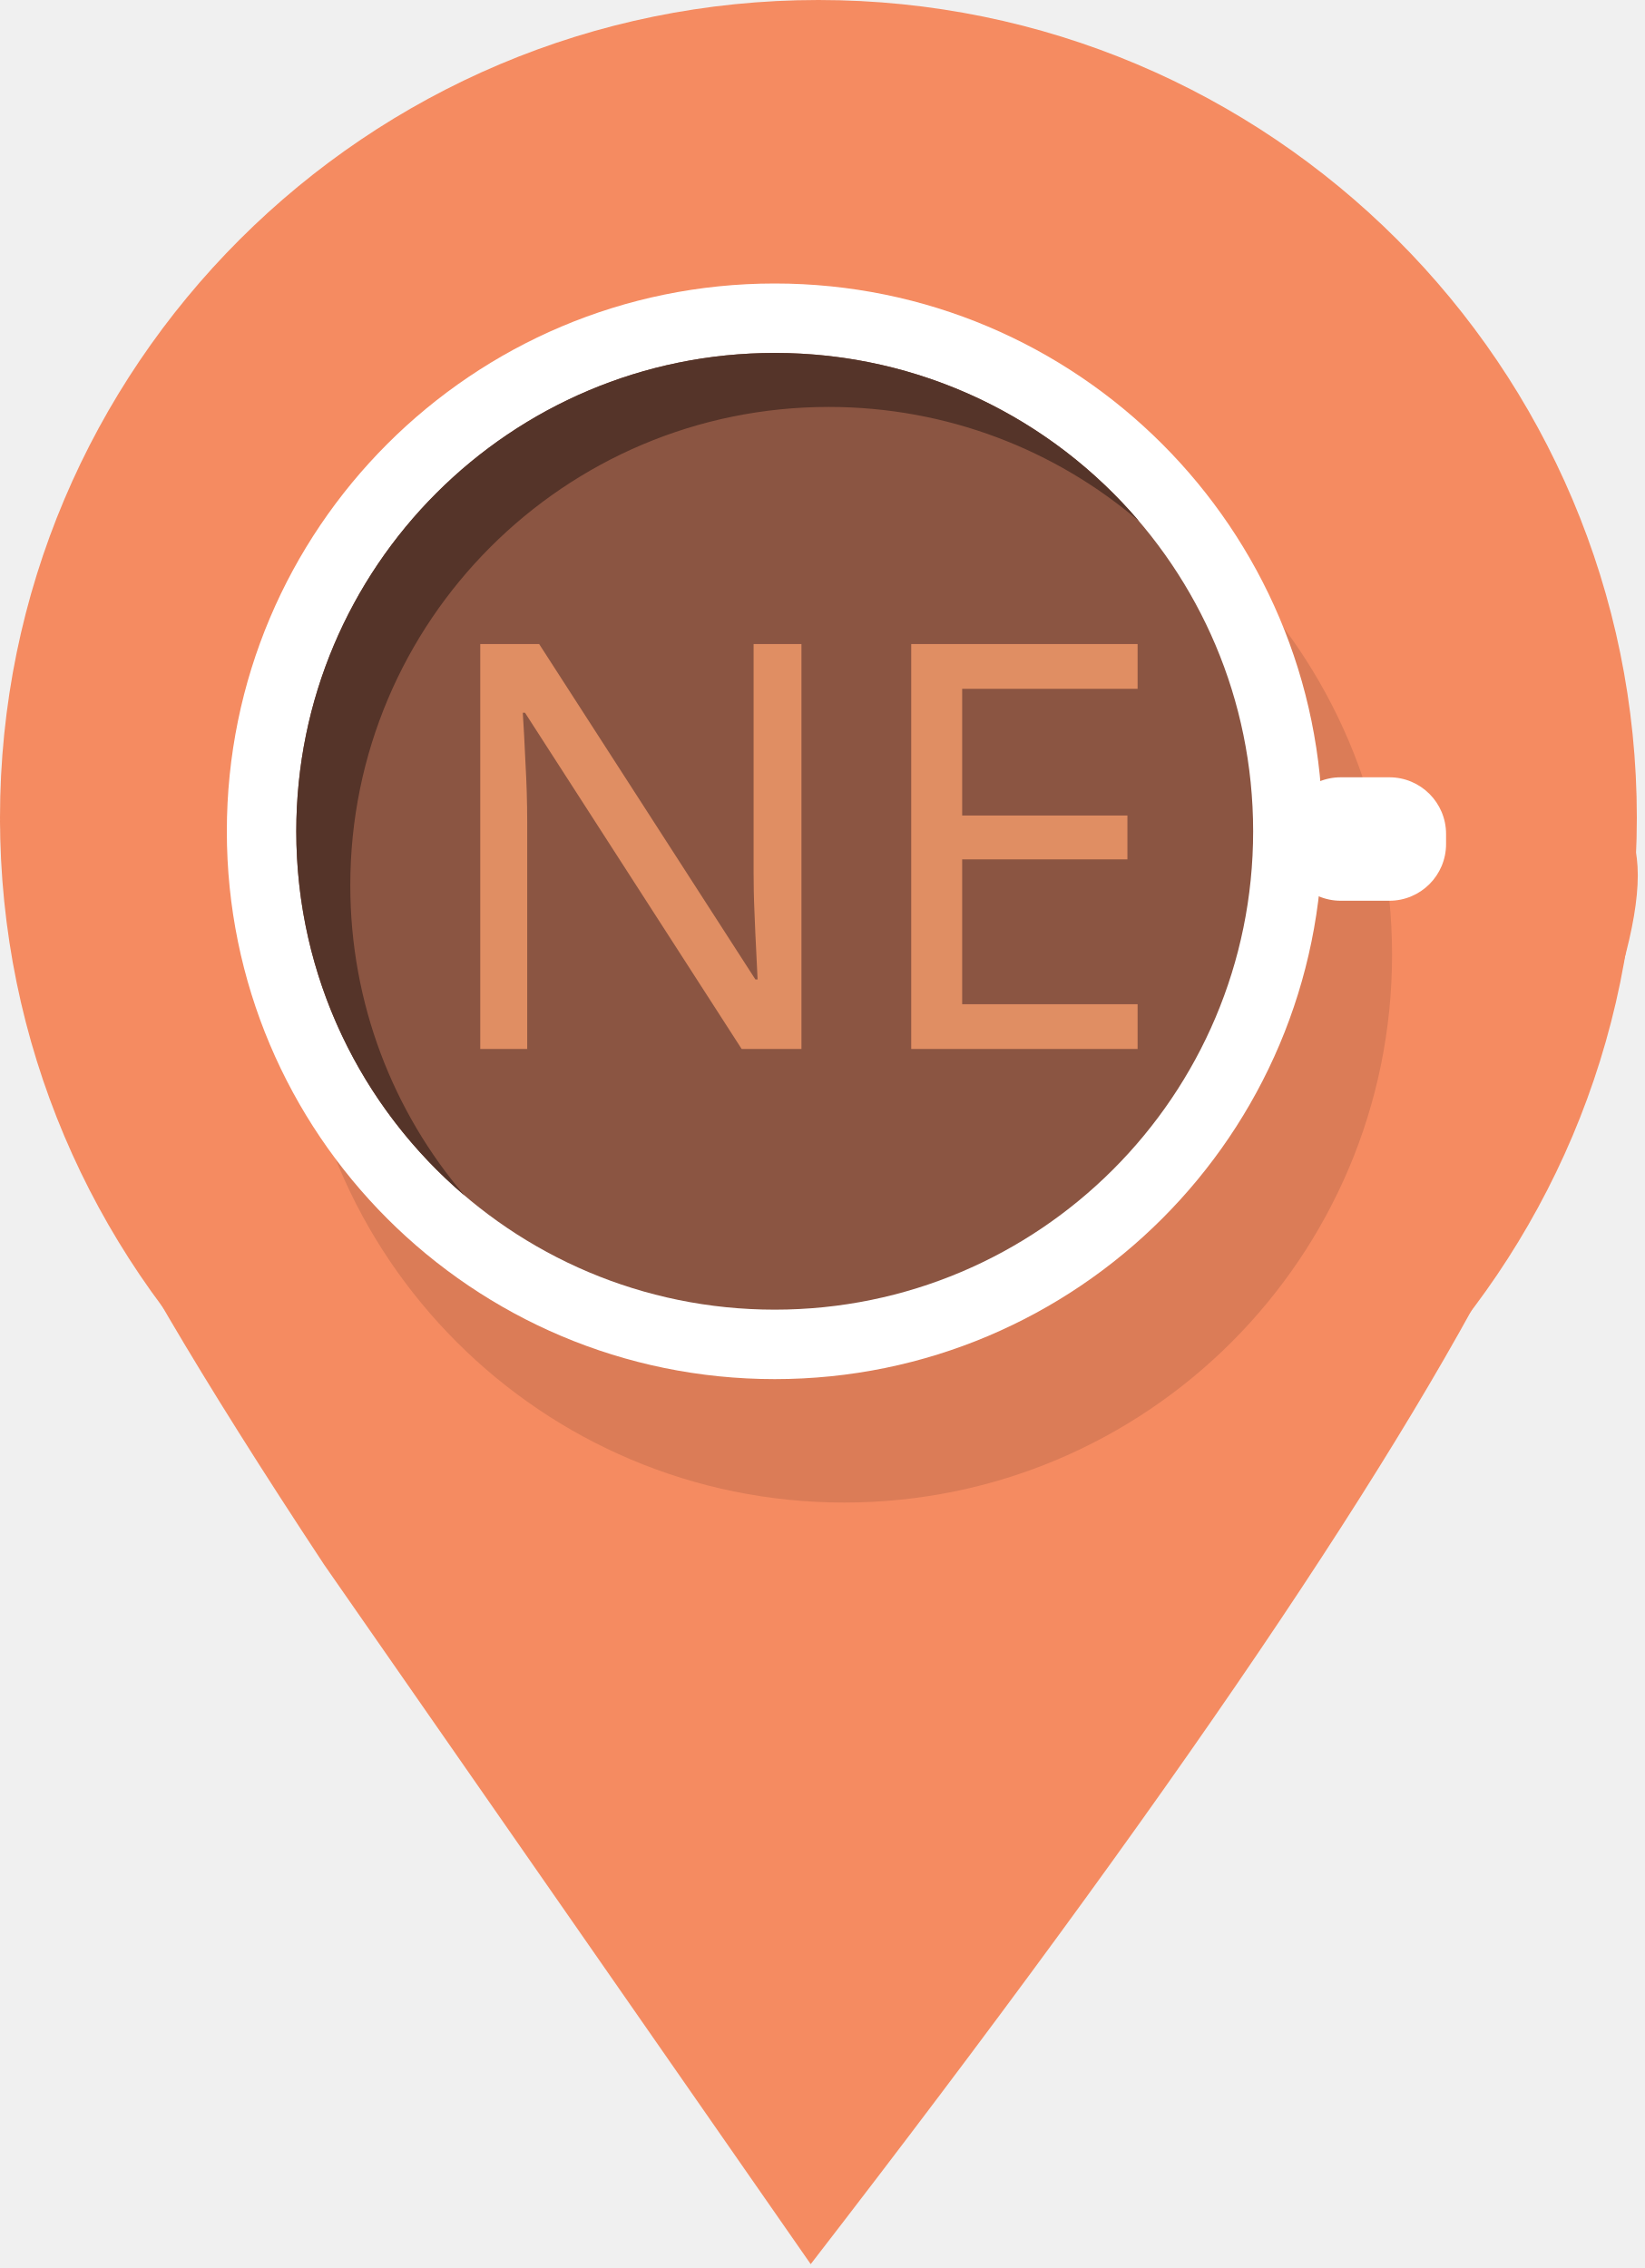
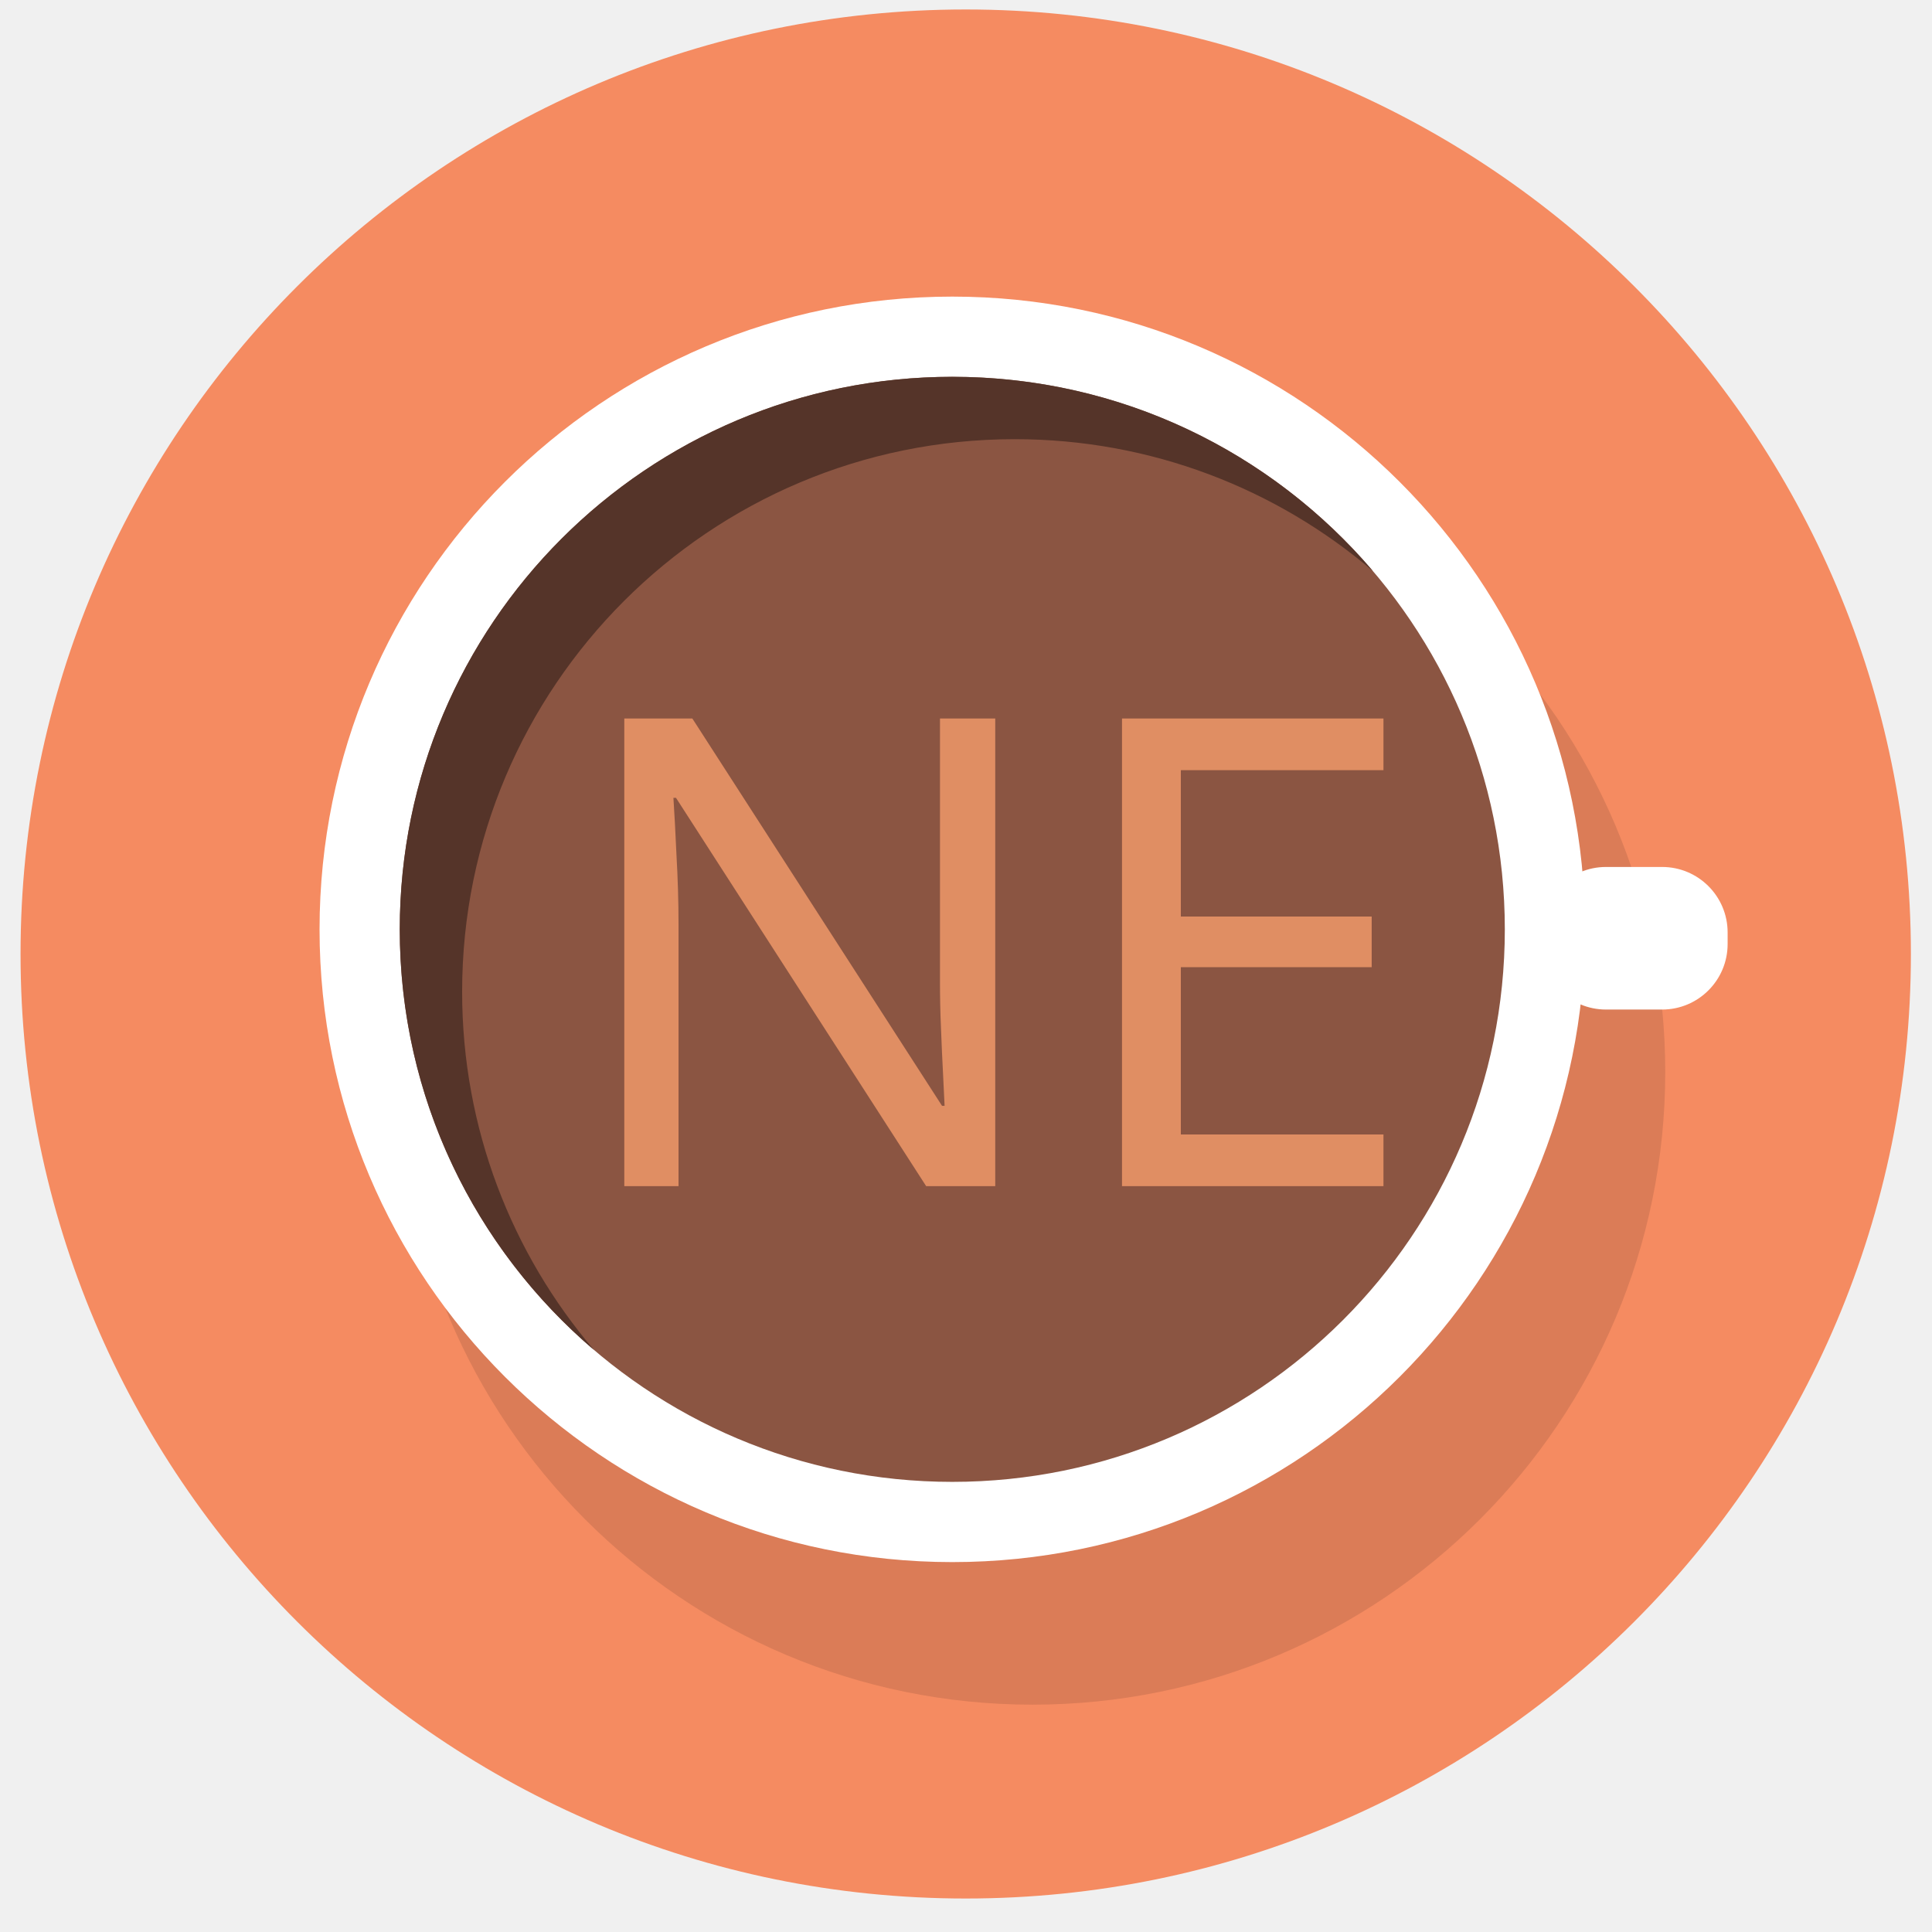
- <svg xmlns="http://www.w3.org/2000/svg" width="58px" height="80px" viewBox="0 0 58 80" version="1.1">
-   <g id="Landing-Page" stroke="none" stroke-width="1" fill="none" fill-rule="evenodd">
-     <g id="Desktop-HD" transform="translate(-252, -25)">
-       <g id="icon" transform="translate(252, 25)">
-         <g id="ek55e2hsnl9m5" fill="#F58B61">
-           <path d="M28.592,79.864 C41.299,63.421 49.649,51.088 53.643,42.867 C57.637,34.645 58.726,29.925 56.911,28.707 L0,28.936 C0.416,33.334 1.323,37.14 2.723,40.355 C4.123,43.569 7.027,48.517 11.437,55.199 L28.592,79.864 Z" id="ek55e2hsnl9m6" />
-           <ellipse id="ek55e2hsnl9m7" cx="28.864" cy="28.844" rx="28.864" ry="28.844" />
+ <svg xmlns="http://www.w3.org/2000/svg" width="59px" height="59px" viewBox="0 0 59 59" version="1.1">
+   <g id="Page-1" stroke="none" stroke-width="1" fill="none" fill-rule="evenodd">
+     <g id="icon" transform="translate(0.627417, 0.289451)">
+       <g id="ek55e2hsnl9m5" fill="#F58B61" fill-rule="nonzero">
+         <ellipse id="ek55e2hsnl9m7" cx="28.864" cy="28.844" rx="28.864" ry="28.844" />
+       </g>
+       <g id="ek55e2hsnl9m8" transform="translate(9.131215, 8.768344)">
+         <circle id="ek55e2hsnl9m9" fill="#DB7C57" fill-rule="nonzero" cx="21.772" cy="23.677" r="19.323" />
+         <circle id="ek55e2hsnl9m10" fill="#FFFFFF" fill-rule="nonzero" cx="19.323" cy="19.323" r="19.323" />
+         <circle id="ek55e2hsnl9m11" fill="#8B5542" fill-rule="nonzero" cx="19.323" cy="19.323" r="16.873" />
+         <g id="ek55e2hsnl9m12_to" opacity="0" transform="translate(6.654555, 7.450717)" stroke="#8D6757" stroke-width="2">
+           <g id="ek55e2hsnl9m12_ts" transform="translate(11.74245, 13.19182) rotate(180) translate(-11.74245, -13.19182) translate(0.242454, 0.691821)">
+             <path d="M11.52,24.459 C16.451,22.746 20.657,18.686 21.072,14.993 C24.631,12.118 19.959,12.291 20.355,6.837 C19.694,3.63 15.128,1.183 12.903,1.183 C4.943,-2.556 4.764,3.919 2.964,5.527 C1.776,8.838 -1.556,10.253 1.569,14.993 C1.569,16.892 4.007,16.998 4.129,20.023 C6.209,25.124 9.29,25.612 11.52,24.459 Z" id="ek55e2hsnl9m12" style="mix-blend-mode: soft-light;" />
+           </g>
        </g>
-         <g id="ek55e2hsnl9m8" transform="translate(8, 10)">
-           <circle id="ek55e2hsnl9m9" fill="#DB7C57" cx="21.772" cy="23.677" r="19.323" />
-           <circle id="ek55e2hsnl9m10" fill="#FFFFFF" cx="19.323" cy="19.323" r="19.323" />
-           <circle id="ek55e2hsnl9m11" fill="#8B5542" cx="19.323" cy="19.323" r="16.873" />
-           <g id="ek55e2hsnl9m12_to" transform="translate(6.654555, 7.450717)" opacity="0" stroke="#8D6757" stroke-width="2">
-             <g id="ek55e2hsnl9m12_ts" transform="translate(11.74245, 13.19182) rotate(180) translate(-11.74245, -13.19182) translate(0.242454, 0.691821)">
-               <path d="M11.52,24.459 C16.451,22.746 20.657,18.686 21.072,14.993 C24.631,12.118 19.959,12.291 20.355,6.837 C19.694,3.63 15.128,1.183 12.903,1.183 C4.943,-2.556 4.764,3.919 2.964,5.527 C1.776,8.838 -1.556,10.253 1.569,14.993 C1.569,16.892 4.007,16.998 4.129,20.023 C6.209,25.124 9.29,25.612 11.52,24.459 Z" id="ek55e2hsnl9m12" style="mix-blend-mode: soft-light;" />
-             </g>
+         <g id="ek55e2hsnl9m13_to" opacity="0" transform="translate(9.551177, 11.08453)" stroke="#000000" stroke-opacity="0.71" stroke-width="2">
+           <g id="ek55e2hsnl9m13_ts" transform="translate(9.34372, 9) scale(-1, 1) translate(-9.34372, -9) translate(0.34372, 0)">
+             <path d="M8.889,17.244 C12.444,15.382 17.422,12.587 17.422,8.68 C17.422,6.854 15.364,4.696 13.866,3.095 C12.158,1.269 10.876,0.116 8.889,0.116 C6.805,0.116 5.027,1.132 3.2,3.095 C1.756,4.647 0,6.955 0,8.68 C0,10.398 1.742,10.61 3.2,12.403 C5.057,14.688 6.897,18.287 8.889,17.244 Z" id="ek55e2hsnl9m13" style="mix-blend-mode: soft-light;" />
          </g>
-           <g id="ek55e2hsnl9m13_to" transform="translate(9.551177, 11.08453)" opacity="0" stroke="#000000" stroke-opacity="0.71" stroke-width="2">
-             <g id="ek55e2hsnl9m13_ts" transform="translate(9.34372, 9) scale(-1, 1) translate(-9.34372, -9) translate(0.34372, 0)">
-               <path d="M8.889,17.244 C12.444,15.382 17.422,12.587 17.422,8.68 C17.422,6.854 15.364,4.696 13.866,3.095 C12.158,1.269 10.876,0.116 8.889,0.116 C6.805,0.116 5.027,1.132 3.2,3.095 C1.756,4.647 0,6.955 0,8.68 C0,10.398 1.742,10.61 3.2,12.403 C5.057,14.688 6.897,18.287 8.889,17.244 Z" id="ek55e2hsnl9m13" style="mix-blend-mode: soft-light;" />
-             </g>
+         </g>
+         <g id="ek55e2hsnl9m14_to" opacity="0" transform="translate(15.04582, 14.31451)" stroke="#6F4D40" stroke-width="2">
+           <g id="ek55e2hsnl9m14_ts" transform="translate(4.5, 4.862707) scale(-1, 1) rotate(-180) translate(-4.5, -4.862707) translate(0, 0.362707)">
+             <path d="M4.744,8.616 C5.555,8.176 5.332,6.929 6.127,6.274 C7.025,5.533 8.893,5.351 8.893,4.308 C8.893,3.389 6.855,3.896 6.127,3.09 C5.296,2.172 5.71,-2.72073608e-07 4.744,-2.72073608e-07 C3.73,-2.72073608e-07 1.309,0.23 0.421,1.217 C-0.282,1.998 0.421,3.44 0.421,4.308 C0.421,5.172 1.268,5.279 1.977,6.181 C2.88,7.33 3.775,9.14 4.744,8.616 Z" id="ek55e2hsnl9m14" style="mix-blend-mode: soft-light;" />
          </g>
-           <g id="ek55e2hsnl9m14_to" transform="translate(15.04582, 14.31451)" opacity="0" stroke="#6F4D40" stroke-width="2">
-             <g id="ek55e2hsnl9m14_ts" transform="translate(4.5, 4.862707) scale(-1, 1) rotate(-180) translate(-4.5, -4.862707) translate(0, 0.362707)">
-               <path d="M4.744,8.616 C5.555,8.176 5.332,6.929 6.127,6.274 C7.025,5.533 8.893,5.351 8.893,4.308 C8.893,3.389 6.855,3.896 6.127,3.09 C5.296,2.172 5.71,-2.72073608e-07 4.744,-2.72073608e-07 C3.73,-2.72073608e-07 1.309,0.23 0.421,1.217 C-0.282,1.998 0.421,3.44 0.421,4.308 C0.421,5.172 1.268,5.279 1.977,6.181 C2.88,7.33 3.775,9.14 4.744,8.616 Z" id="ek55e2hsnl9m14" style="mix-blend-mode: soft-light;" />
-             </g>
-           </g>
-           <path d="M19.323,2.449 C24.467,2.449 29.074,4.752 32.169,8.382 C29.223,5.87 25.402,4.354 21.228,4.354 C11.909,4.354 4.354,11.909 4.354,21.228 C4.354,25.402 5.87,29.223 8.382,32.169 C4.752,29.074 2.449,24.467 2.449,19.323 C2.449,10.004 10.004,2.449 19.323,2.449 Z" id="ek55e2hsnl9m15" fill="#553429" />
-           <rect id="ek55e2hsnl9m16" fill="#FFFFFF" x="37.285" y="17.418" width="5.715" height="4.354" rx="2" />
        </g>
-         <text id="NE" font-family="RobotoMono-Regular, Roboto Mono" font-size="20" font-weight="normal" fill="#E08E63">
-           <tspan x="15" y="37">NE</tspan>
+         <path d="M19.323,2.449 C24.467,2.449 29.074,4.752 32.169,8.382 C29.223,5.87 25.402,4.354 21.228,4.354 C11.909,4.354 4.354,11.909 4.354,21.228 C4.354,25.402 5.87,29.223 8.382,32.169 C4.752,29.074 2.449,24.467 2.449,19.323 C2.449,10.004 10.004,2.449 19.323,2.449 Z" id="ek55e2hsnl9m15" fill="#553429" fill-rule="nonzero" />
+         <rect id="ek55e2hsnl9m16" fill="#FFFFFF" fill-rule="nonzero" x="37.285" y="17.418" width="5.715" height="4.354" rx="2" />
+       </g>
+       <g id="NE" transform="translate(16.5, 14.93387)" fill="#E08E63" fill-rule="nonzero" font-family="RobotoMono-Regular, Roboto Mono" font-size="20" font-weight="normal">
+         <text>
+           <tspan x="0" y="21">NE</tspan>
        </text>
      </g>
    </g>
  </g>
</svg>
